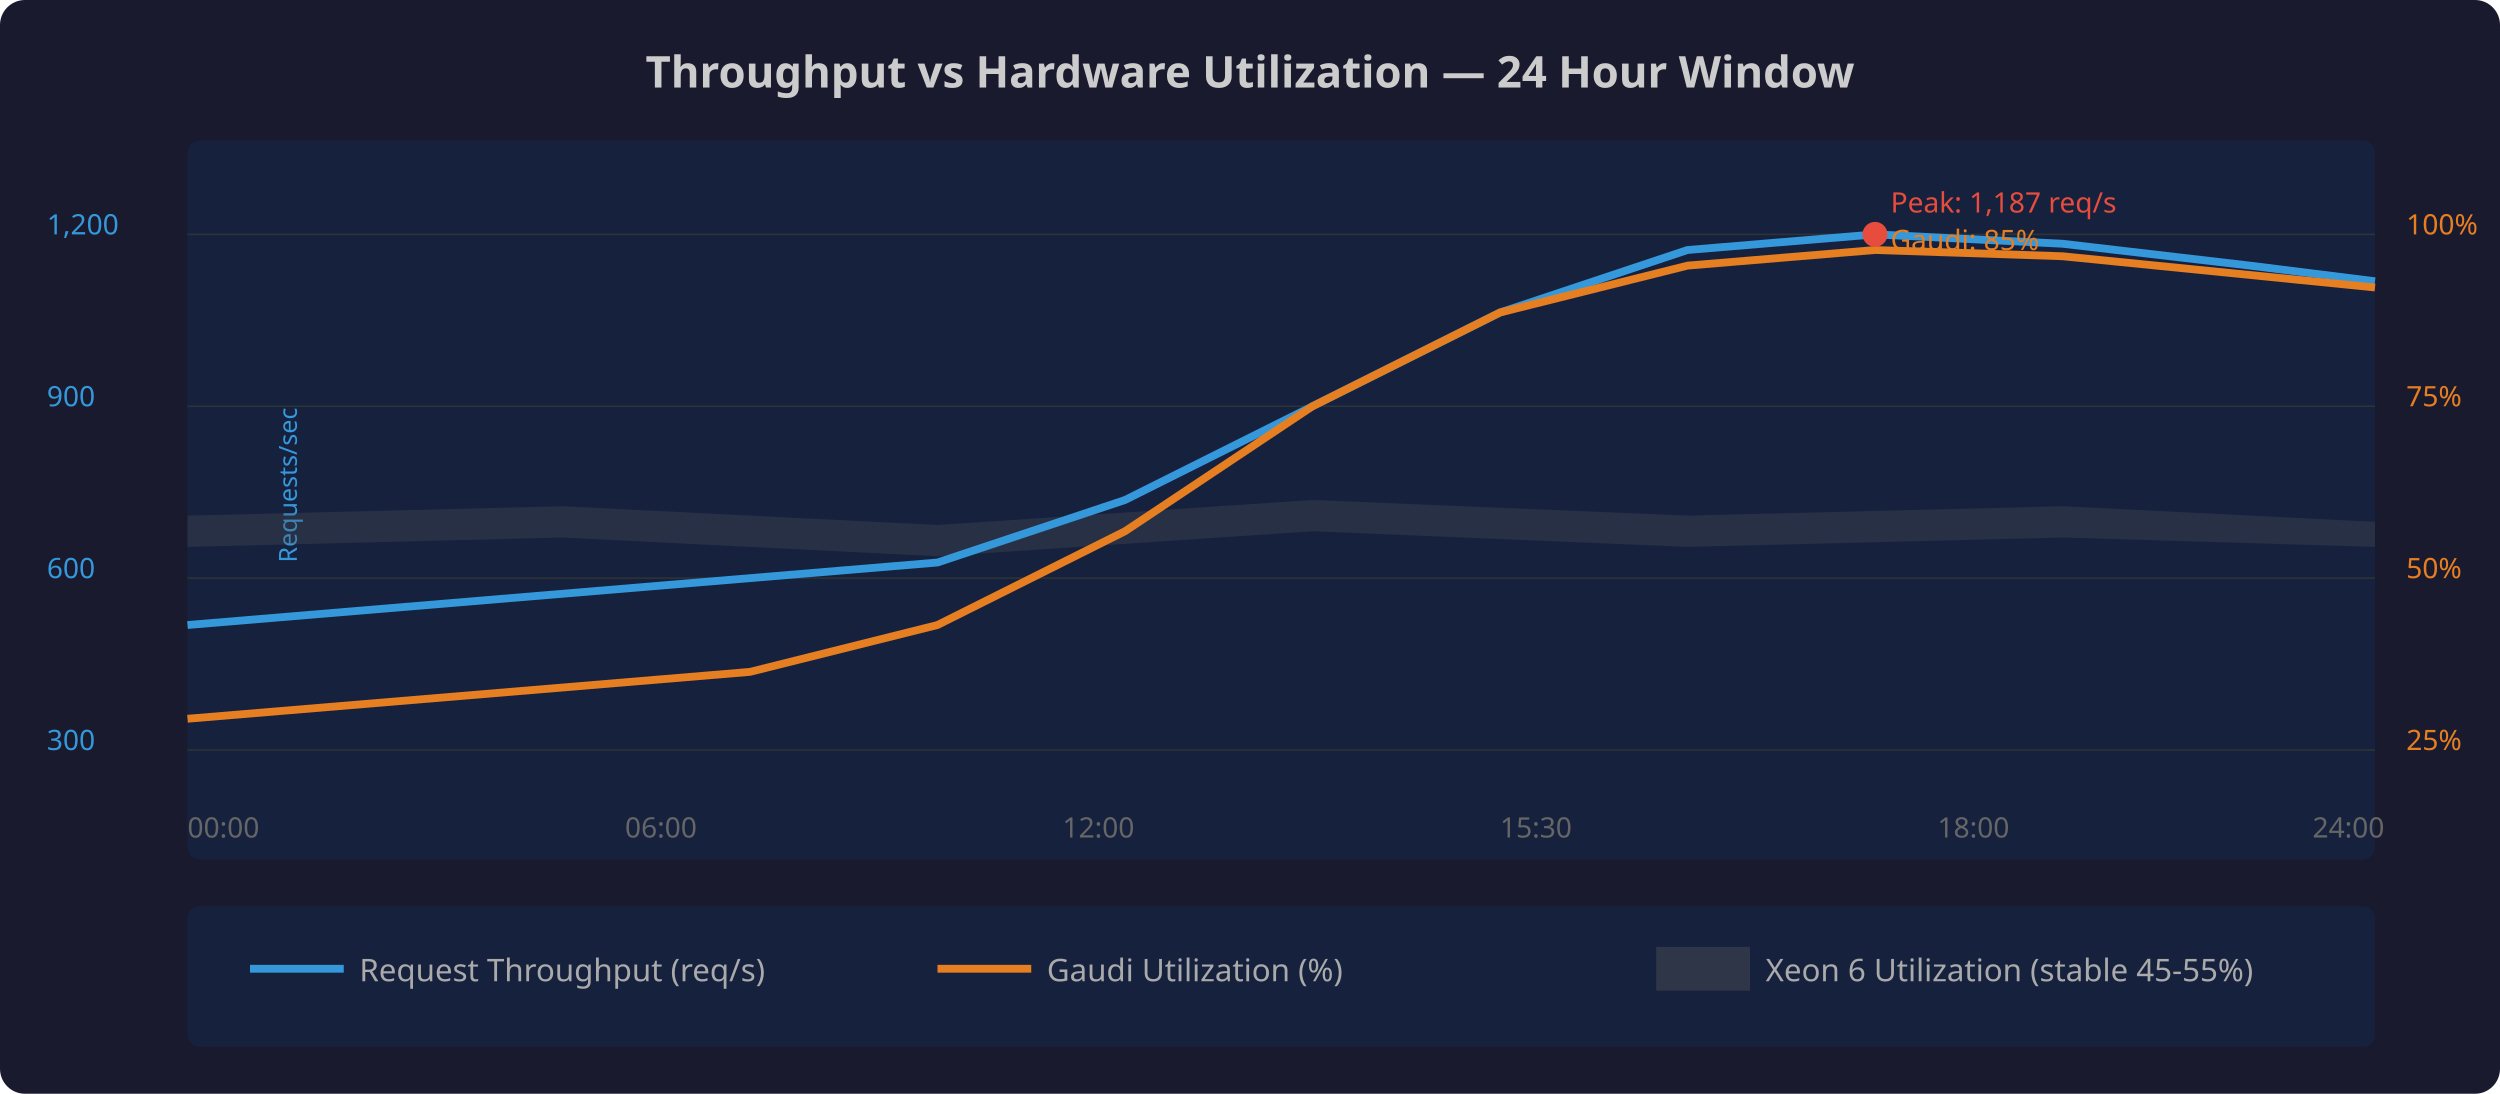
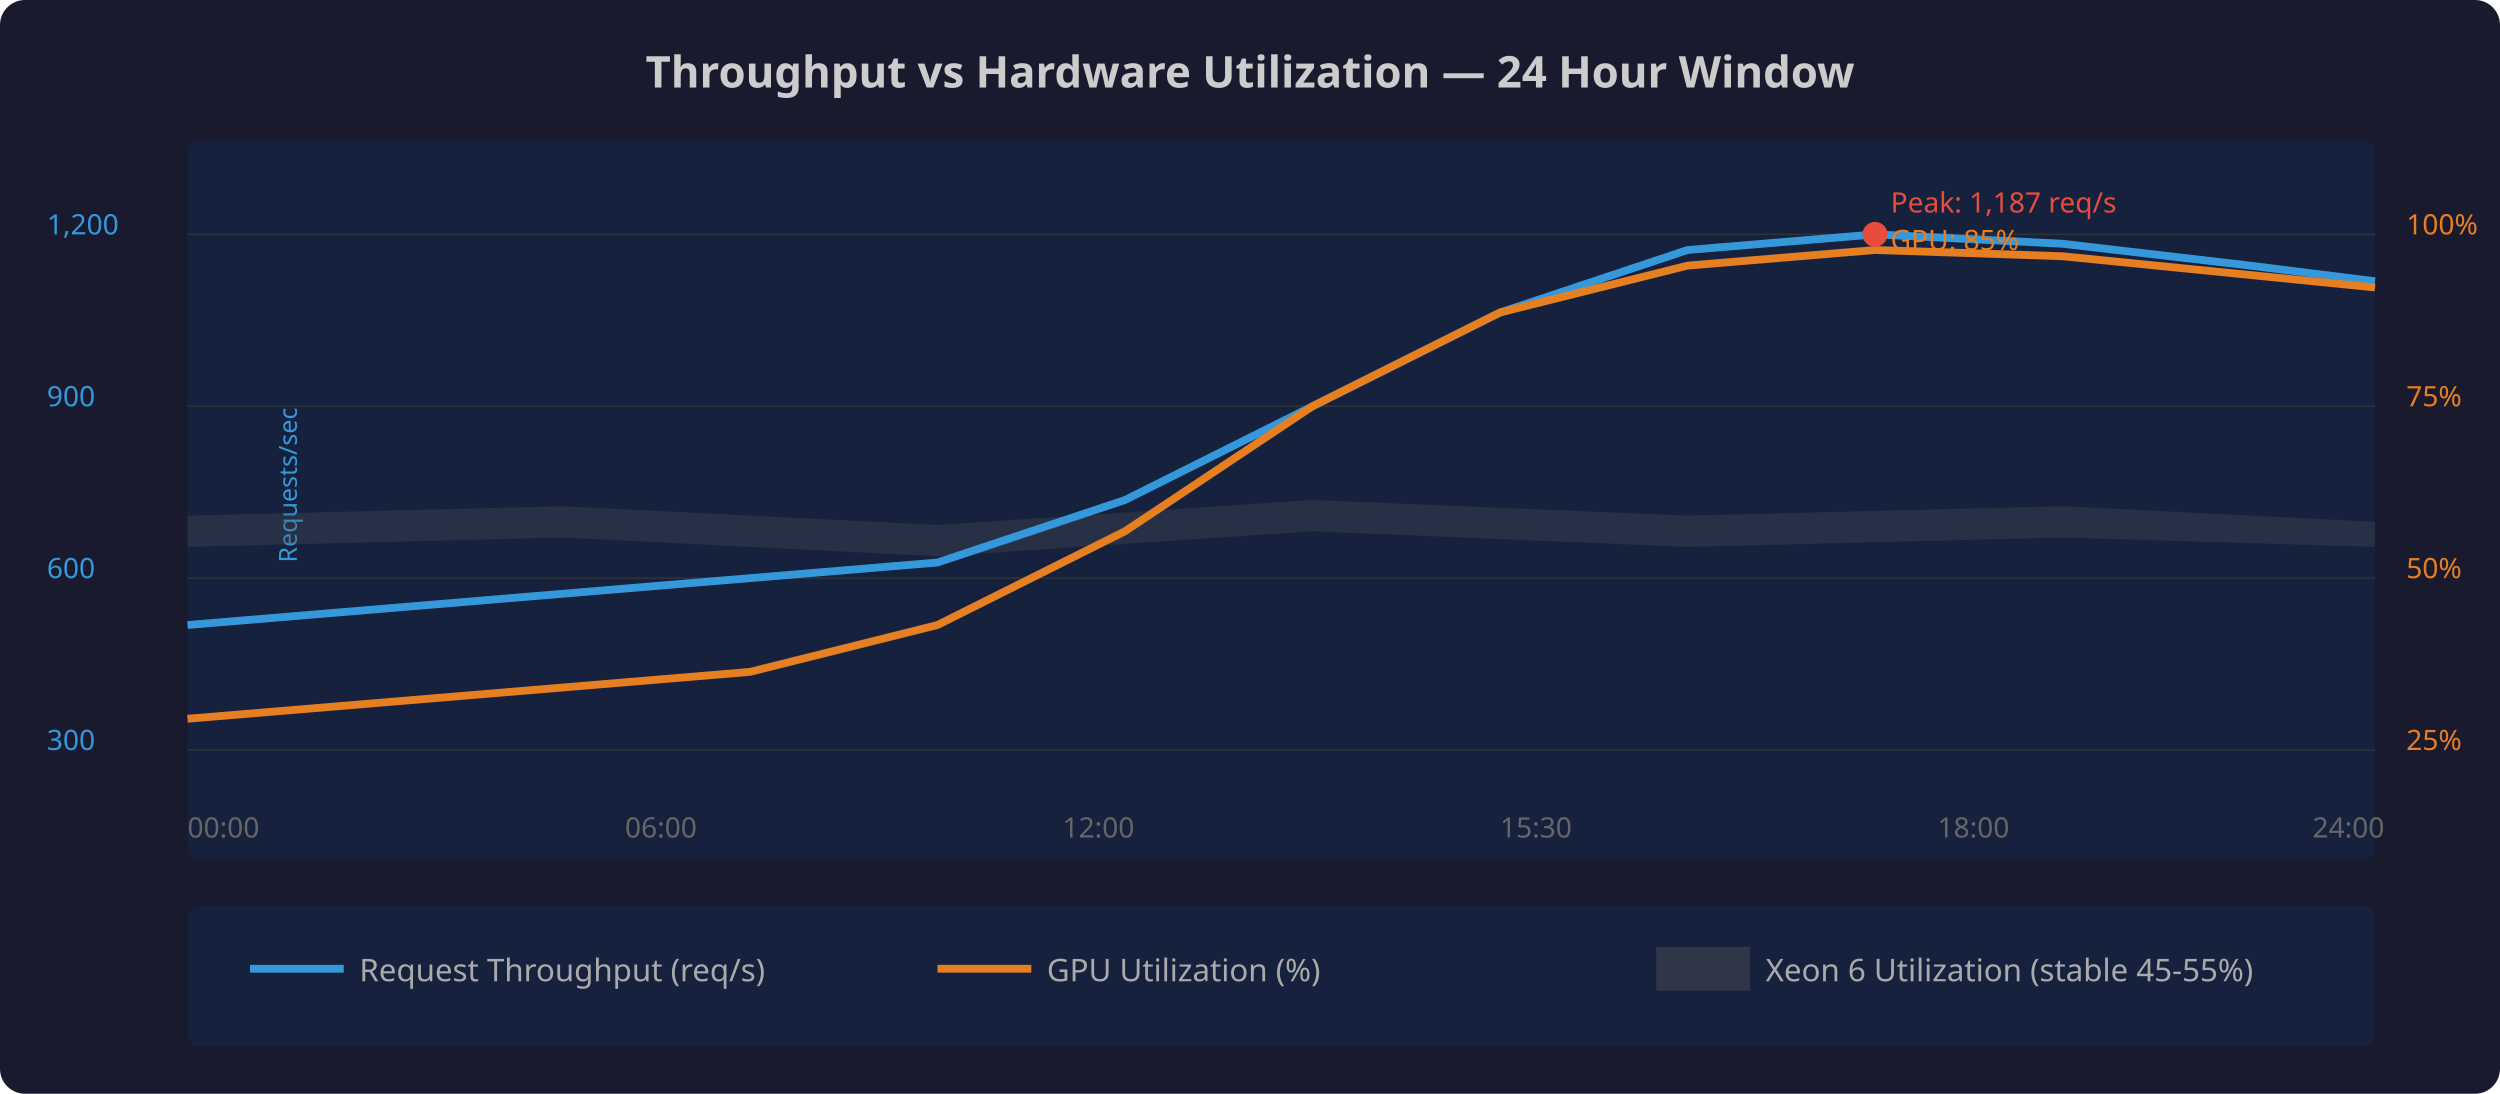
<svg xmlns="http://www.w3.org/2000/svg" viewBox="0 0 800 350" font-family="Red Hat Text, sans-serif">
  <rect width="800" height="350" fill="#1a1a2e" rx="8" />
  <text x="400" y="28" fill="#ccc" font-size="14" font-weight="700" text-anchor="middle">Throughput vs Hardware Utilization — 24 Hour Window</text>
  <rect x="60" y="45" width="700" height="230" fill="#16213e" rx="4" />
  <text x="15" y="75" fill="#3498db" font-size="9">1,200</text>
  <text x="15" y="130" fill="#3498db" font-size="9">900</text>
  <text x="15" y="185" fill="#3498db" font-size="9">600</text>
  <text x="15" y="240" fill="#3498db" font-size="9">300</text>
  <text x="10" y="265" fill="#3498db" font-size="8" transform="rotate(-90,10,180)">Requests/sec</text>
  <text x="770" y="75" fill="#e67e22" font-size="9">100%</text>
  <text x="770" y="130" fill="#e67e22" font-size="9">75%</text>
  <text x="770" y="185" fill="#e67e22" font-size="9">50%</text>
  <text x="770" y="240" fill="#e67e22" font-size="9">25%</text>
  <line x1="60" y1="75" x2="760" y2="75" stroke="#2d3436" stroke-width="0.5" />
  <line x1="60" y1="130" x2="760" y2="130" stroke="#2d3436" stroke-width="0.5" />
  <line x1="60" y1="185" x2="760" y2="185" stroke="#2d3436" stroke-width="0.5" />
  <line x1="60" y1="240" x2="760" y2="240" stroke="#2d3436" stroke-width="0.5" />
  <polygon points="60,165 180,162 300,168 420,160 540,165 660,162 760,167 760,175 660,172 540,175 420,170 300,178 180,172 60,175" fill="#555" opacity="0.3" />
  <polyline points="60,200 120,195 180,190 240,185 300,180 360,160 420,130 480,100 540,80 600,75 660,78 720,85 760,90" stroke="#3498db" fill="none" stroke-width="2.5" />
  <polyline points="60,230 120,225 180,220 240,215 300,200 360,170 420,130 480,100 540,85 600,80 660,82 720,88 760,92" stroke="#e67e22" fill="none" stroke-width="2.5" />
  <circle cx="600" cy="75" r="4" fill="#e74c3c" />
  <text x="605" y="68" fill="#e74c3c" font-size="9">Peak: 1,187 req/s</text>
-   <text x="605" y="80" fill="#e67e22" font-size="9">Gaudi: 85%</text>
+   <text x="605" y="80" fill="#e67e22" font-size="9">GPU: 85%</text>
  <text x="60" y="268" fill="#666" font-size="9">00:00</text>
  <text x="200" y="268" fill="#666" font-size="9">06:00</text>
  <text x="340" y="268" fill="#666" font-size="9">12:00</text>
  <text x="480" y="268" fill="#666" font-size="9">15:30</text>
  <text x="620" y="268" fill="#666" font-size="9">18:00</text>
  <text x="740" y="268" fill="#666" font-size="9">24:00</text>
  <rect x="60" y="290" width="700" height="45" fill="#16213e" rx="4" />
  <line x1="80" y1="310" x2="110" y2="310" stroke="#3498db" stroke-width="2.5" />
  <text x="115" y="314" fill="#aaa" font-size="10">Request Throughput (req/s)</text>
  <line x1="300" y1="310" x2="330" y2="310" stroke="#e67e22" stroke-width="2.5" />
-   <text x="335" y="314" fill="#aaa" font-size="10">Gaudi Utilization (%)</text>
+   <text x="335" y="314" fill="#aaa" font-size="10">GPU Utilization (%)</text>
  <rect x="530" y="303" width="30" height="14" fill="#555" opacity="0.4" />
  <text x="565" y="314" fill="#aaa" font-size="10">Xeon 6 Utilization (stable 45-55%)</text>
</svg>
